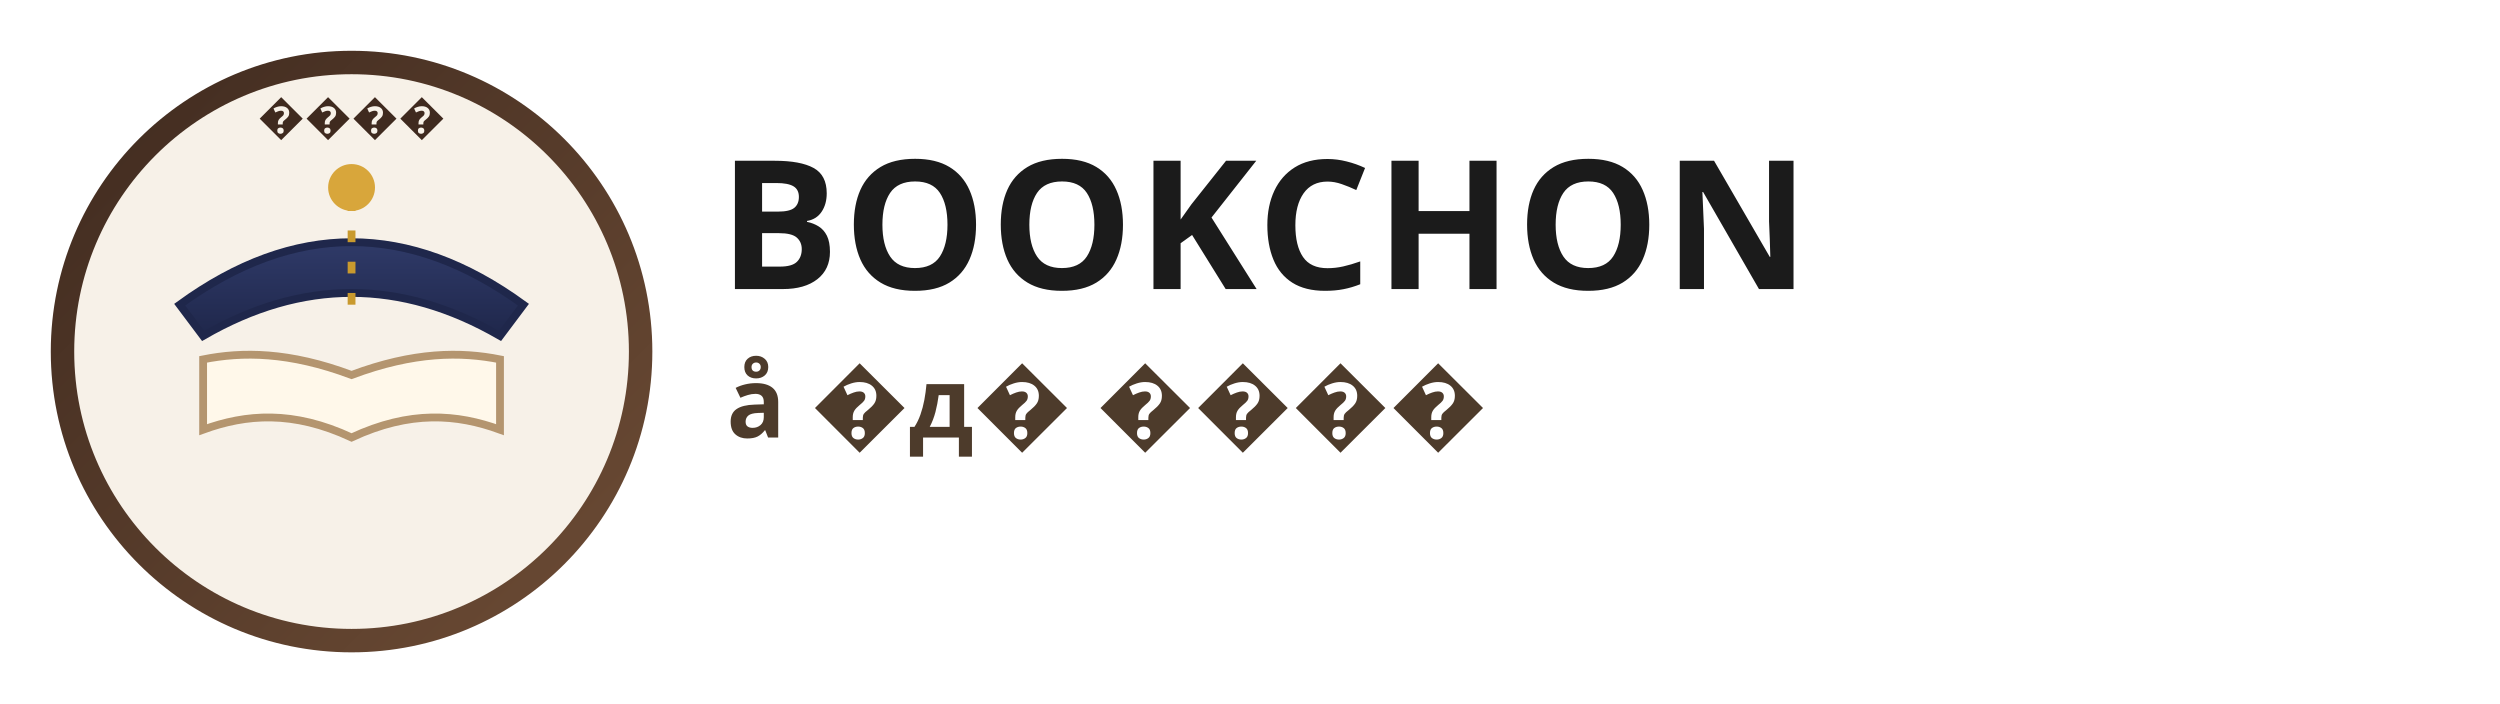
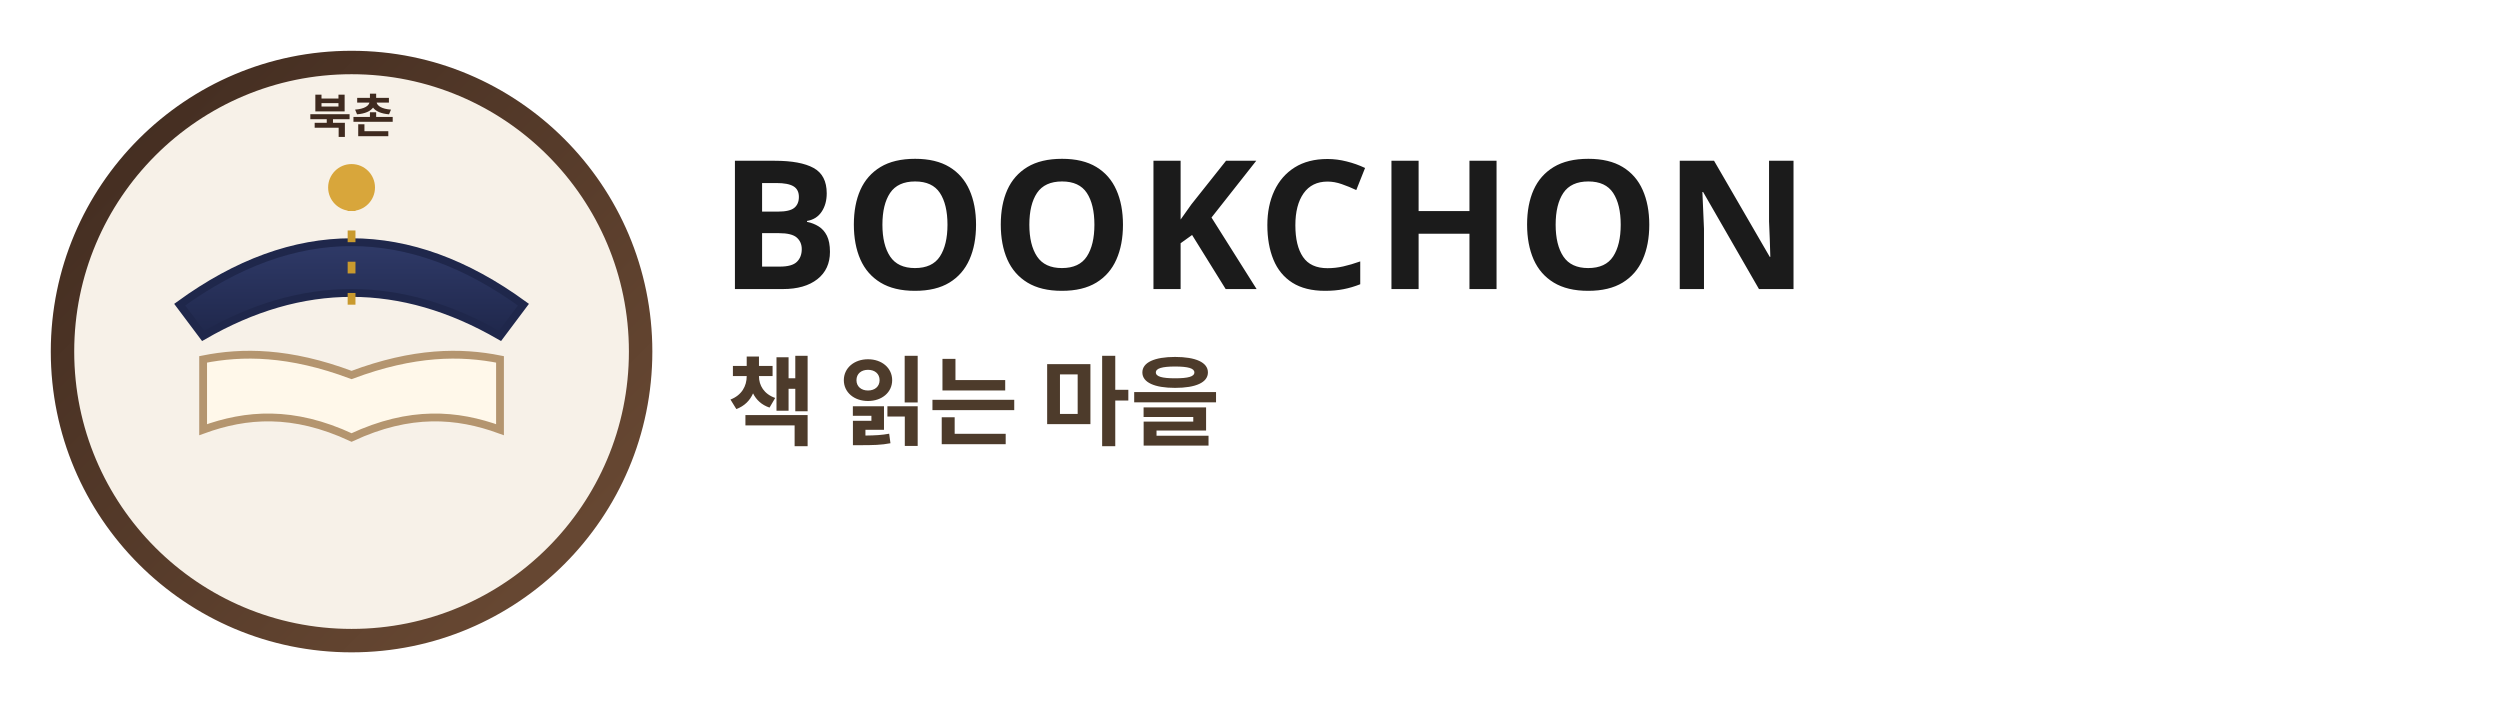
<svg xmlns="http://www.w3.org/2000/svg" width="640" height="180" viewBox="0 0 640 180" role="img" aria-label="BOOKCHON logo">
  <defs>
    <linearGradient id="ring" x1="0" y1="0" x2="1" y2="1">
      <stop offset="0%" stop-color="#3f2a1f" />
      <stop offset="100%" stop-color="#6d4c35" />
    </linearGradient>
    <linearGradient id="roof" x1="0" y1="0" x2="0" y2="1">
      <stop offset="0%" stop-color="#2f3a68" />
      <stop offset="100%" stop-color="#1f274b" />
    </linearGradient>
  </defs>
  <g transform="translate(6,6)">
    <circle cx="84" cy="84" r="74" fill="#f7f1e8" stroke="url(#ring)" stroke-width="6" />
    <path d="M40 72 Q84 40 128 72 L122 80 Q84 58 46 80 Z" fill="url(#roof)" stroke="#1f274b" stroke-width="2" />
    <path d="M46 86 C56 84 68 84 84 90 C100 84 112 84 122 86 L122 104 C111 100 99 99 84 106 C69 99 57 100 46 104 Z" fill="#fff8ea" stroke="#b4956f" stroke-width="2" />
    <path d="M84 72 L84 46" stroke="#c99a2e" stroke-width="2" stroke-dasharray="3 5" />
    <circle cx="84" cy="42" r="6" fill="#d8a63b" />
-     <text x="84" y="28" text-anchor="middle" font-size="12" font-weight="700" fill="#3f2a1f" font-family="Noto Sans KR, Malgun Gothic, sans-serif">����</text>
+     <text x="84" y="28" text-anchor="middle" font-size="12" font-weight="700" fill="#3f2a1f" font-family="Noto Sans KR, Malgun Gothic, sans-serif">북촌</text>
  </g>
  <text x="184" y="74" font-size="46" font-weight="900" letter-spacing="1" fill="#1b1b1b" font-family="Montserrat, Noto Sans KR, Malgun Gothic, sans-serif">BOOKCHON</text>
-   <text x="186" y="112" font-size="25" font-weight="700" fill="#4d3b2b" font-family="Noto Sans KR, Malgun Gothic, sans-serif">å �д� ����</text>
+   <text x="186" y="112" font-size="25" font-weight="700" fill="#4d3b2b" font-family="Noto Sans KR, Malgun Gothic, sans-serif">책 읽는 마을</text>
</svg>
